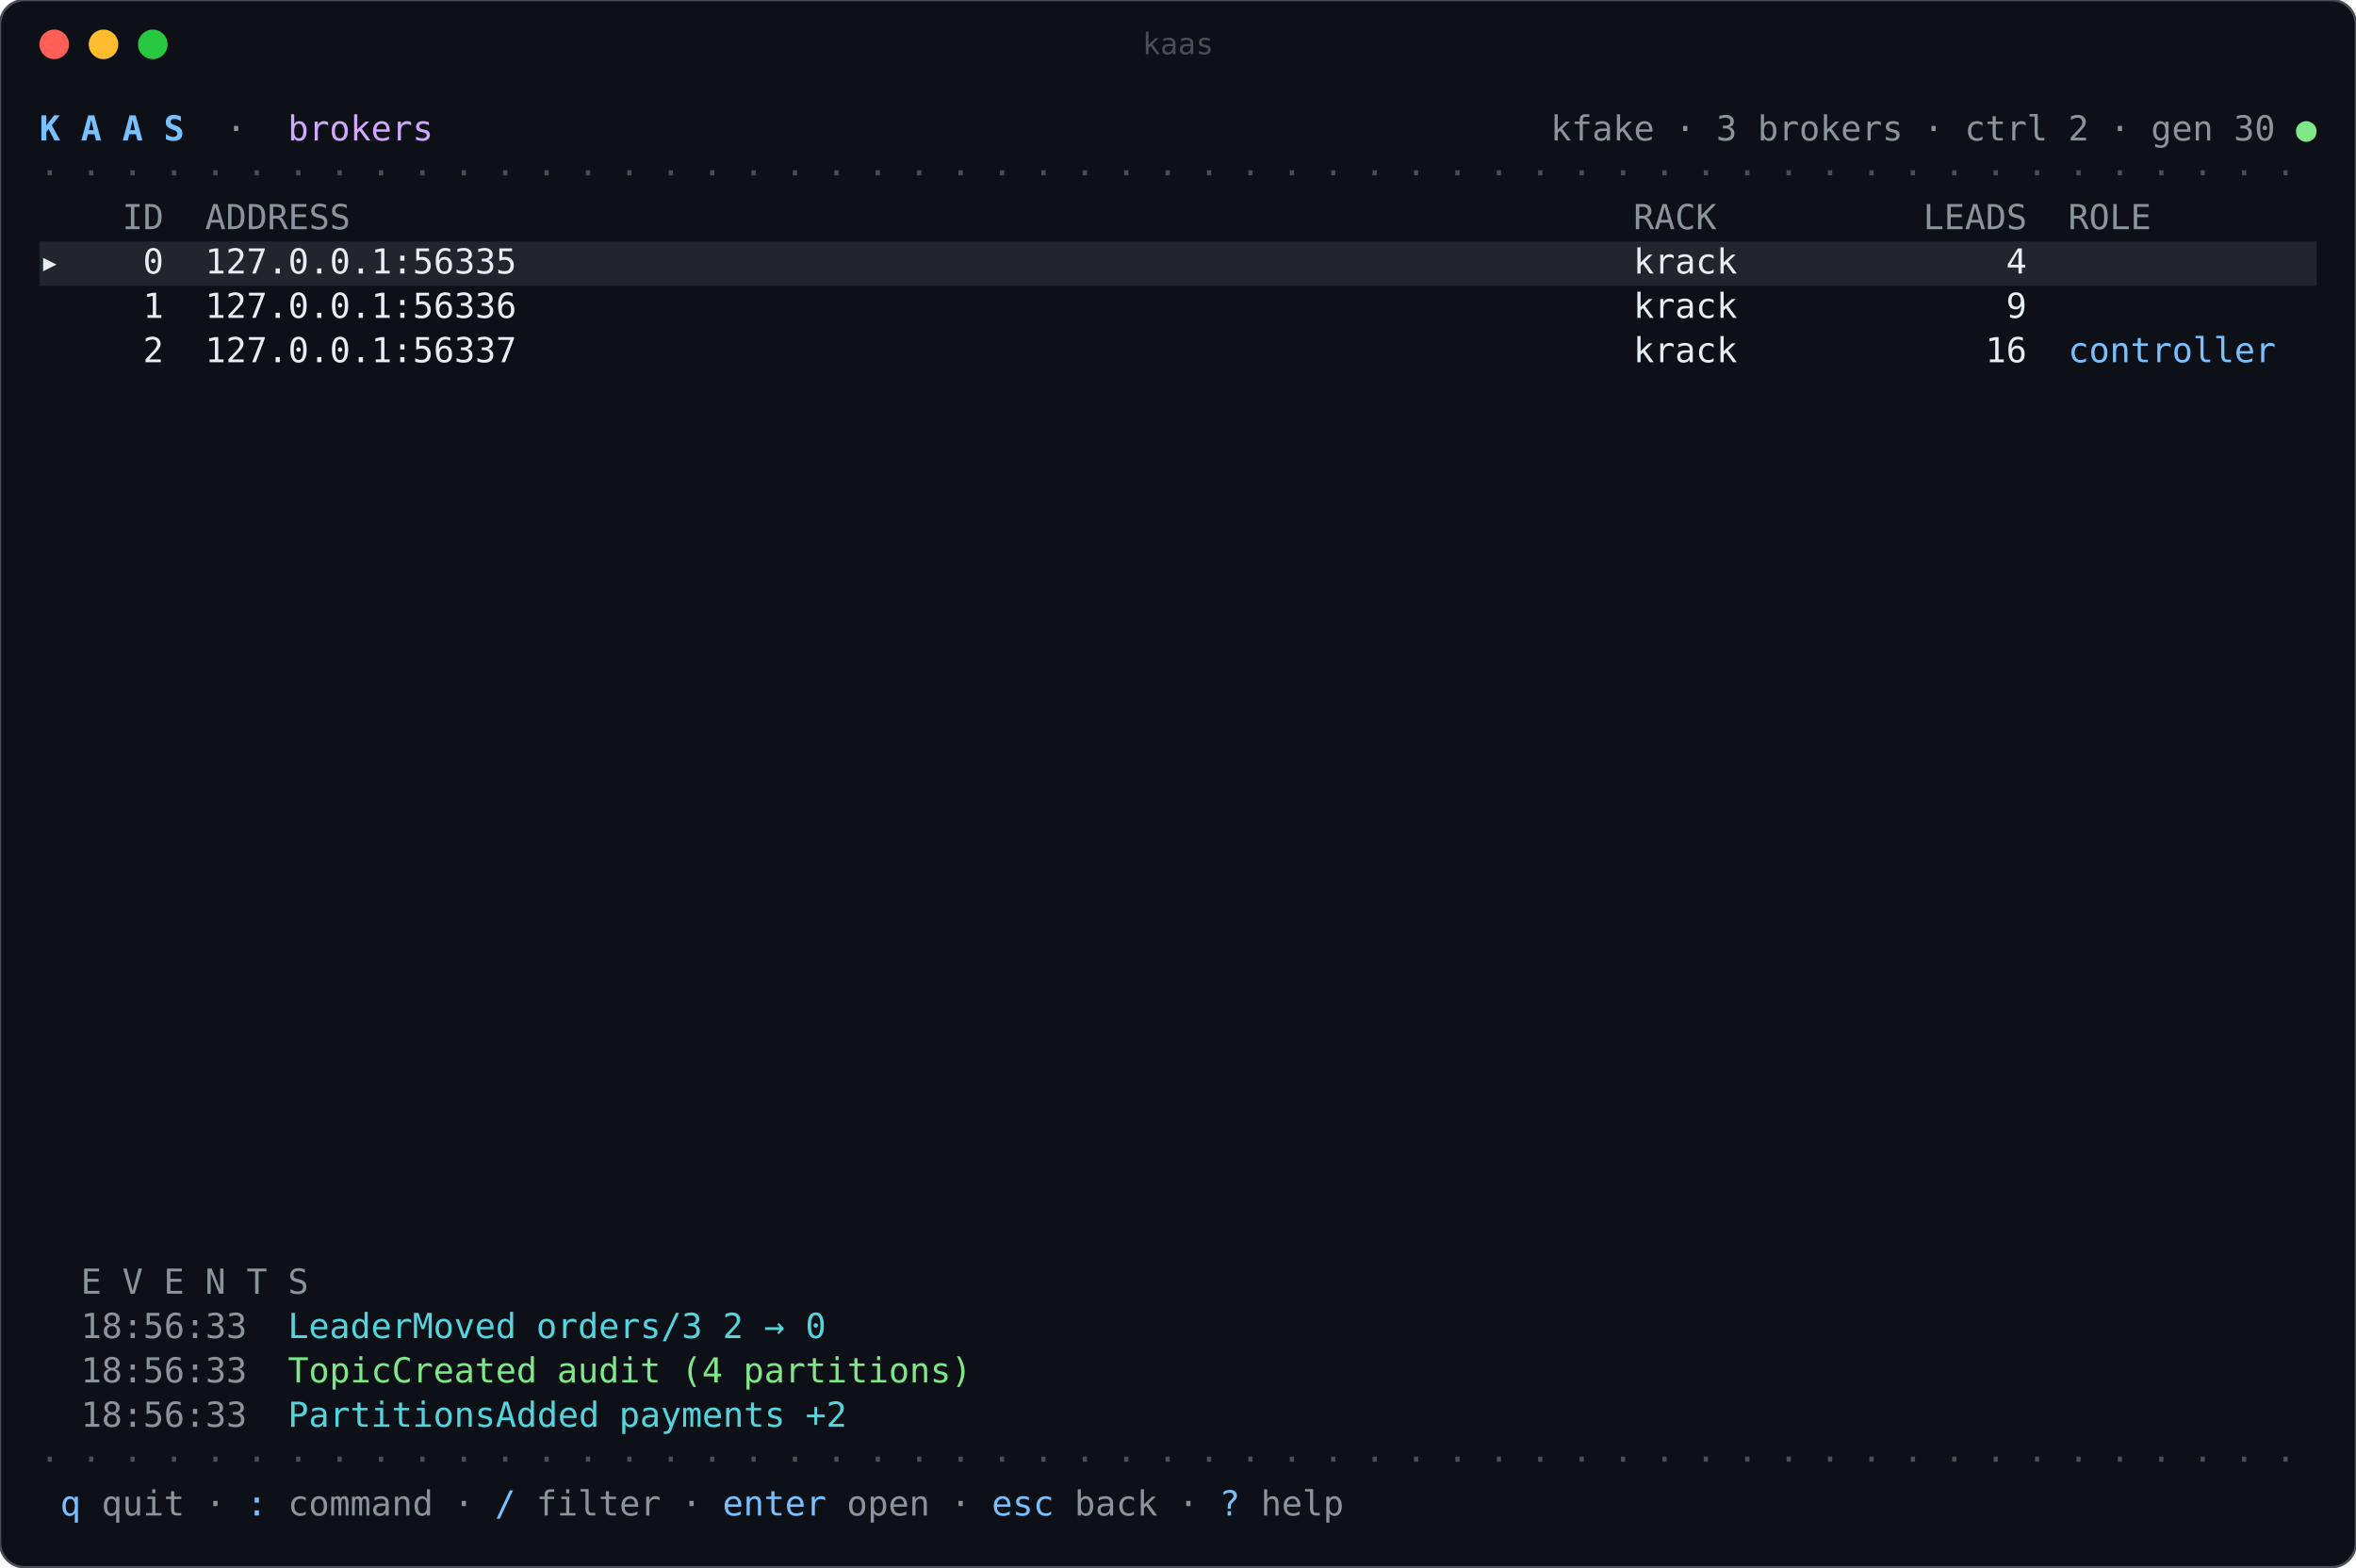
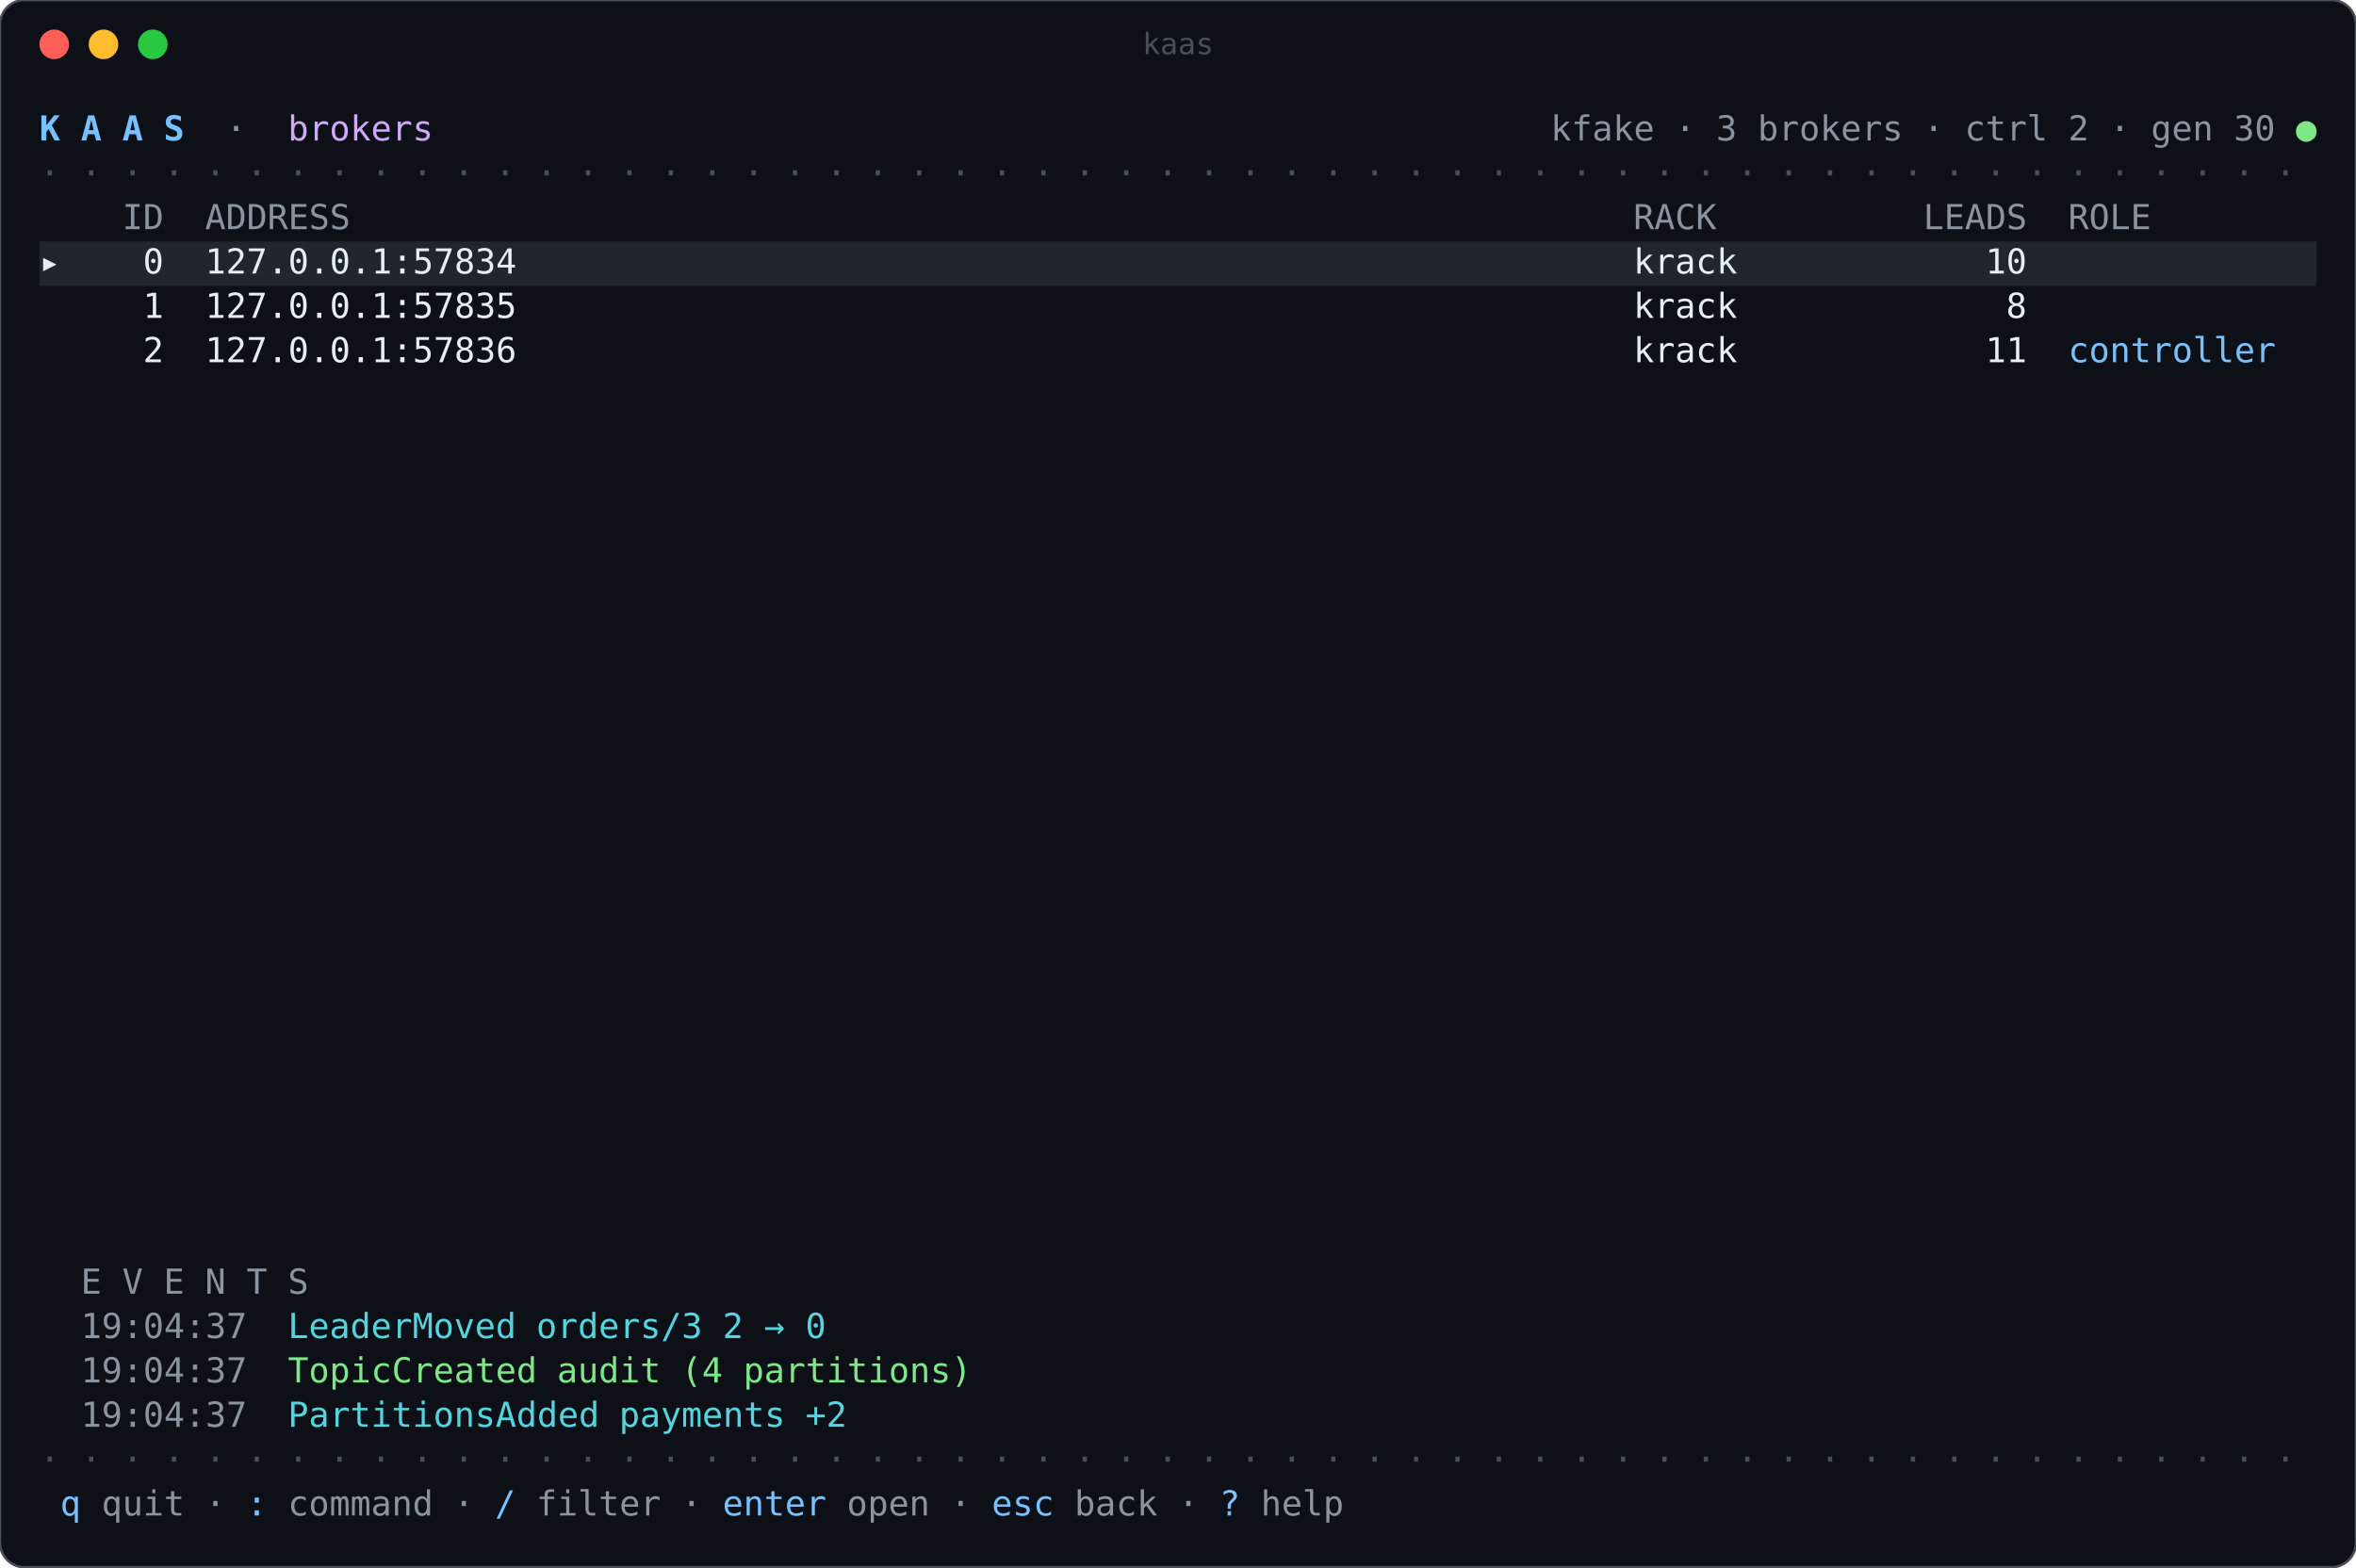
<svg xmlns="http://www.w3.org/2000/svg" width="956" height="636" viewBox="0 0 956 636" role="img" aria-label="kaas">
  <rect width="100%" height="100%" rx="10" fill="#0d1117" stroke="#484f58" />
  <circle cx="22" cy="18" r="6" fill="#ff5f57" />
  <circle cx="42" cy="18" r="6" fill="#febc2e" />
  <circle cx="62" cy="18" r="6" fill="#28c840" />
  <text x="478" y="22" fill="#484f58" font-family="ui-monospace,SFMono-Regular,Menlo,Consolas,monospace" font-size="12" text-anchor="middle">kaas</text>
  <g font-family="ui-monospace,SFMono-Regular,Menlo,Consolas,'DejaVu Sans Mono',monospace" font-size="14" xml:space="preserve">
    <text x="16.0" y="57.0" fill="#79c0ff" font-weight="bold" textLength="8.4" lengthAdjust="spacingAndGlyphs">K</text>
    <text x="32.8" y="57.0" fill="#79c0ff" font-weight="bold" textLength="8.4" lengthAdjust="spacingAndGlyphs">A</text>
    <text x="49.6" y="57.0" fill="#79c0ff" font-weight="bold" textLength="8.4" lengthAdjust="spacingAndGlyphs">A</text>
    <text x="66.4" y="57.0" fill="#79c0ff" font-weight="bold" textLength="8.4" lengthAdjust="spacingAndGlyphs">S</text>
    <text x="91.6" y="57.0" fill="#8b949e" textLength="8.4" lengthAdjust="spacingAndGlyphs">·</text>
    <text x="116.8" y="57.0" fill="#d2a8ff" textLength="58.8" lengthAdjust="spacingAndGlyphs">brokers</text>
    <text x="629.2" y="57.0" fill="#8b949e" textLength="42.0" lengthAdjust="spacingAndGlyphs">kfake</text>
    <text x="679.6" y="57.0" fill="#8b949e" textLength="8.4" lengthAdjust="spacingAndGlyphs">·</text>
    <text x="696.4" y="57.0" fill="#8b949e" textLength="8.4" lengthAdjust="spacingAndGlyphs">3</text>
    <text x="713.2" y="57.0" fill="#8b949e" textLength="58.8" lengthAdjust="spacingAndGlyphs">brokers</text>
    <text x="780.4" y="57.0" fill="#8b949e" textLength="8.4" lengthAdjust="spacingAndGlyphs">·</text>
    <text x="797.2" y="57.0" fill="#8b949e" textLength="33.6" lengthAdjust="spacingAndGlyphs">ctrl</text>
    <text x="839.2" y="57.0" fill="#8b949e" textLength="8.4" lengthAdjust="spacingAndGlyphs">2</text>
    <text x="856.0" y="57.0" fill="#8b949e" textLength="8.4" lengthAdjust="spacingAndGlyphs">·</text>
    <text x="872.8" y="57.0" fill="#8b949e" textLength="25.2" lengthAdjust="spacingAndGlyphs">gen</text>
    <text x="906.4" y="57.0" fill="#8b949e" textLength="16.8" lengthAdjust="spacingAndGlyphs">30</text>
    <text x="931.6" y="57.0" fill="#7ee787" textLength="8.4" lengthAdjust="spacingAndGlyphs">●</text>
    <text x="16.0" y="75.0" fill="#484f58" textLength="8.4" lengthAdjust="spacingAndGlyphs">·</text>
    <text x="32.8" y="75.0" fill="#484f58" textLength="8.4" lengthAdjust="spacingAndGlyphs">·</text>
    <text x="49.6" y="75.0" fill="#484f58" textLength="8.4" lengthAdjust="spacingAndGlyphs">·</text>
    <text x="66.4" y="75.0" fill="#484f58" textLength="8.4" lengthAdjust="spacingAndGlyphs">·</text>
    <text x="83.2" y="75.0" fill="#484f58" textLength="8.4" lengthAdjust="spacingAndGlyphs">·</text>
    <text x="100.0" y="75.0" fill="#484f58" textLength="8.4" lengthAdjust="spacingAndGlyphs">·</text>
    <text x="116.8" y="75.0" fill="#484f58" textLength="8.4" lengthAdjust="spacingAndGlyphs">·</text>
    <text x="133.6" y="75.0" fill="#484f58" textLength="8.4" lengthAdjust="spacingAndGlyphs">·</text>
    <text x="150.4" y="75.0" fill="#484f58" textLength="8.4" lengthAdjust="spacingAndGlyphs">·</text>
    <text x="167.2" y="75.0" fill="#484f58" textLength="8.4" lengthAdjust="spacingAndGlyphs">·</text>
    <text x="184.0" y="75.0" fill="#484f58" textLength="8.4" lengthAdjust="spacingAndGlyphs">·</text>
    <text x="200.8" y="75.0" fill="#484f58" textLength="8.4" lengthAdjust="spacingAndGlyphs">·</text>
    <text x="217.6" y="75.0" fill="#484f58" textLength="8.4" lengthAdjust="spacingAndGlyphs">·</text>
    <text x="234.4" y="75.0" fill="#484f58" textLength="8.4" lengthAdjust="spacingAndGlyphs">·</text>
    <text x="251.2" y="75.0" fill="#484f58" textLength="8.4" lengthAdjust="spacingAndGlyphs">·</text>
    <text x="268.0" y="75.0" fill="#484f58" textLength="8.4" lengthAdjust="spacingAndGlyphs">·</text>
    <text x="284.8" y="75.0" fill="#484f58" textLength="8.4" lengthAdjust="spacingAndGlyphs">·</text>
    <text x="301.6" y="75.0" fill="#484f58" textLength="8.4" lengthAdjust="spacingAndGlyphs">·</text>
    <text x="318.4" y="75.0" fill="#484f58" textLength="8.4" lengthAdjust="spacingAndGlyphs">·</text>
    <text x="335.2" y="75.0" fill="#484f58" textLength="8.4" lengthAdjust="spacingAndGlyphs">·</text>
    <text x="352.0" y="75.0" fill="#484f58" textLength="8.4" lengthAdjust="spacingAndGlyphs">·</text>
    <text x="368.8" y="75.0" fill="#484f58" textLength="8.4" lengthAdjust="spacingAndGlyphs">·</text>
    <text x="385.6" y="75.0" fill="#484f58" textLength="8.4" lengthAdjust="spacingAndGlyphs">·</text>
    <text x="402.4" y="75.0" fill="#484f58" textLength="8.4" lengthAdjust="spacingAndGlyphs">·</text>
    <text x="419.2" y="75.0" fill="#484f58" textLength="8.4" lengthAdjust="spacingAndGlyphs">·</text>
    <text x="436.0" y="75.0" fill="#484f58" textLength="8.4" lengthAdjust="spacingAndGlyphs">·</text>
    <text x="452.8" y="75.0" fill="#484f58" textLength="8.4" lengthAdjust="spacingAndGlyphs">·</text>
    <text x="469.6" y="75.0" fill="#484f58" textLength="8.4" lengthAdjust="spacingAndGlyphs">·</text>
    <text x="486.4" y="75.0" fill="#484f58" textLength="8.4" lengthAdjust="spacingAndGlyphs">·</text>
    <text x="503.2" y="75.0" fill="#484f58" textLength="8.4" lengthAdjust="spacingAndGlyphs">·</text>
    <text x="520.0" y="75.0" fill="#484f58" textLength="8.4" lengthAdjust="spacingAndGlyphs">·</text>
    <text x="536.8" y="75.0" fill="#484f58" textLength="8.4" lengthAdjust="spacingAndGlyphs">·</text>
    <text x="553.6" y="75.0" fill="#484f58" textLength="8.4" lengthAdjust="spacingAndGlyphs">·</text>
    <text x="570.4" y="75.0" fill="#484f58" textLength="8.4" lengthAdjust="spacingAndGlyphs">·</text>
    <text x="587.2" y="75.0" fill="#484f58" textLength="8.4" lengthAdjust="spacingAndGlyphs">·</text>
    <text x="604.0" y="75.0" fill="#484f58" textLength="8.4" lengthAdjust="spacingAndGlyphs">·</text>
    <text x="620.8" y="75.0" fill="#484f58" textLength="8.4" lengthAdjust="spacingAndGlyphs">·</text>
    <text x="637.6" y="75.0" fill="#484f58" textLength="8.4" lengthAdjust="spacingAndGlyphs">·</text>
    <text x="654.4" y="75.0" fill="#484f58" textLength="8.4" lengthAdjust="spacingAndGlyphs">·</text>
    <text x="671.2" y="75.0" fill="#484f58" textLength="8.4" lengthAdjust="spacingAndGlyphs">·</text>
    <text x="688.0" y="75.0" fill="#484f58" textLength="8.4" lengthAdjust="spacingAndGlyphs">·</text>
    <text x="704.8" y="75.0" fill="#484f58" textLength="8.4" lengthAdjust="spacingAndGlyphs">·</text>
    <text x="721.6" y="75.0" fill="#484f58" textLength="8.4" lengthAdjust="spacingAndGlyphs">·</text>
    <text x="738.4" y="75.0" fill="#484f58" textLength="8.4" lengthAdjust="spacingAndGlyphs">·</text>
    <text x="755.2" y="75.0" fill="#484f58" textLength="8.4" lengthAdjust="spacingAndGlyphs">·</text>
    <text x="772.0" y="75.0" fill="#484f58" textLength="8.4" lengthAdjust="spacingAndGlyphs">·</text>
    <text x="788.8" y="75.0" fill="#484f58" textLength="8.4" lengthAdjust="spacingAndGlyphs">·</text>
    <text x="805.6" y="75.0" fill="#484f58" textLength="8.4" lengthAdjust="spacingAndGlyphs">·</text>
    <text x="822.4" y="75.0" fill="#484f58" textLength="8.4" lengthAdjust="spacingAndGlyphs">·</text>
    <text x="839.2" y="75.0" fill="#484f58" textLength="8.4" lengthAdjust="spacingAndGlyphs">·</text>
    <text x="856.0" y="75.0" fill="#484f58" textLength="8.4" lengthAdjust="spacingAndGlyphs">·</text>
    <text x="872.8" y="75.0" fill="#484f58" textLength="8.4" lengthAdjust="spacingAndGlyphs">·</text>
    <text x="889.6" y="75.0" fill="#484f58" textLength="8.4" lengthAdjust="spacingAndGlyphs">·</text>
    <text x="906.4" y="75.0" fill="#484f58" textLength="8.4" lengthAdjust="spacingAndGlyphs">·</text>
    <text x="923.2" y="75.0" fill="#484f58" textLength="8.4" lengthAdjust="spacingAndGlyphs">·</text>
    <text x="49.6" y="93.0" fill="#8b949e" textLength="16.8" lengthAdjust="spacingAndGlyphs">ID</text>
    <text x="83.2" y="93.0" fill="#8b949e" textLength="58.8" lengthAdjust="spacingAndGlyphs">ADDRESS</text>
    <text x="662.8" y="93.0" fill="#8b949e" textLength="33.6" lengthAdjust="spacingAndGlyphs">RACK</text>
    <text x="780.4" y="93.0" fill="#8b949e" textLength="42.0" lengthAdjust="spacingAndGlyphs">LEADS</text>
    <text x="839.2" y="93.0" fill="#8b949e" textLength="33.6" lengthAdjust="spacingAndGlyphs">ROLE</text>
    <rect x="16.0" y="98.0" width="924.0" height="18" fill="#21262d" />
    <text x="16.0" y="111.0" fill="#e6edf3" textLength="8.4" lengthAdjust="spacingAndGlyphs">▸</text>
    <text x="58.0" y="111.0" fill="#e6edf3" textLength="8.4" lengthAdjust="spacingAndGlyphs">0</text>
-     <text x="83.2" y="111.0" fill="#e6edf3" textLength="126.0" lengthAdjust="spacingAndGlyphs">127.0.0.1:56335</text>
+     <text x="83.2" y="111.0" fill="#e6edf3" textLength="126.0" lengthAdjust="spacingAndGlyphs">127.0.0.1:57834</text>
    <text x="662.8" y="111.0" fill="#e6edf3" textLength="42.0" lengthAdjust="spacingAndGlyphs">krack</text>
-     <text x="814.0" y="111.0" fill="#e6edf3" textLength="8.4" lengthAdjust="spacingAndGlyphs">4</text>
+     <text x="805.6" y="111.0" fill="#e6edf3" textLength="16.8" lengthAdjust="spacingAndGlyphs">10</text>
    <text x="58.0" y="129.0" fill="#e6edf3" textLength="8.4" lengthAdjust="spacingAndGlyphs">1</text>
-     <text x="83.2" y="129.0" fill="#e6edf3" textLength="126.0" lengthAdjust="spacingAndGlyphs">127.0.0.1:56336</text>
+     <text x="83.2" y="129.0" fill="#e6edf3" textLength="126.0" lengthAdjust="spacingAndGlyphs">127.0.0.1:57835</text>
    <text x="662.8" y="129.0" fill="#e6edf3" textLength="42.0" lengthAdjust="spacingAndGlyphs">krack</text>
-     <text x="814.0" y="129.0" fill="#e6edf3" textLength="8.4" lengthAdjust="spacingAndGlyphs">9</text>
+     <text x="814.0" y="129.0" fill="#e6edf3" textLength="8.4" lengthAdjust="spacingAndGlyphs">8</text>
    <text x="58.0" y="147.0" fill="#e6edf3" textLength="8.4" lengthAdjust="spacingAndGlyphs">2</text>
-     <text x="83.2" y="147.0" fill="#e6edf3" textLength="126.0" lengthAdjust="spacingAndGlyphs">127.0.0.1:56337</text>
+     <text x="83.2" y="147.0" fill="#e6edf3" textLength="126.0" lengthAdjust="spacingAndGlyphs">127.0.0.1:57836</text>
    <text x="662.8" y="147.0" fill="#e6edf3" textLength="42.0" lengthAdjust="spacingAndGlyphs">krack</text>
-     <text x="805.6" y="147.0" fill="#e6edf3" textLength="16.8" lengthAdjust="spacingAndGlyphs">16</text>
+     <text x="805.6" y="147.0" fill="#e6edf3" textLength="16.8" lengthAdjust="spacingAndGlyphs">11</text>
    <text x="839.2" y="147.0" fill="#79c0ff" textLength="84.0" lengthAdjust="spacingAndGlyphs">controller</text>
    <text x="32.8" y="525.0" fill="#8b949e" textLength="8.4" lengthAdjust="spacingAndGlyphs">E</text>
    <text x="49.6" y="525.0" fill="#8b949e" textLength="8.4" lengthAdjust="spacingAndGlyphs">V</text>
    <text x="66.4" y="525.0" fill="#8b949e" textLength="8.4" lengthAdjust="spacingAndGlyphs">E</text>
    <text x="83.2" y="525.0" fill="#8b949e" textLength="8.4" lengthAdjust="spacingAndGlyphs">N</text>
    <text x="100.0" y="525.0" fill="#8b949e" textLength="8.4" lengthAdjust="spacingAndGlyphs">T</text>
    <text x="116.8" y="525.0" fill="#8b949e" textLength="8.4" lengthAdjust="spacingAndGlyphs">S</text>
-     <text x="32.8" y="543.0" fill="#8b949e" textLength="67.2" lengthAdjust="spacingAndGlyphs">18:56:33</text>
+     <text x="32.8" y="543.0" fill="#8b949e" textLength="67.2" lengthAdjust="spacingAndGlyphs">19:04:37</text>
    <text x="116.8" y="543.0" fill="#56d4dd" textLength="92.4" lengthAdjust="spacingAndGlyphs">LeaderMoved</text>
    <text x="217.6" y="543.0" fill="#56d4dd" textLength="67.2" lengthAdjust="spacingAndGlyphs">orders/3</text>
    <text x="293.2" y="543.0" fill="#56d4dd" textLength="8.4" lengthAdjust="spacingAndGlyphs">2</text>
    <text x="310.0" y="543.0" fill="#56d4dd" textLength="8.4" lengthAdjust="spacingAndGlyphs">→</text>
    <text x="326.8" y="543.0" fill="#56d4dd" textLength="8.4" lengthAdjust="spacingAndGlyphs">0</text>
-     <text x="32.8" y="561.0" fill="#8b949e" textLength="67.2" lengthAdjust="spacingAndGlyphs">18:56:33</text>
+     <text x="32.8" y="561.0" fill="#8b949e" textLength="67.2" lengthAdjust="spacingAndGlyphs">19:04:37</text>
    <text x="116.8" y="561.0" fill="#7ee787" textLength="100.8" lengthAdjust="spacingAndGlyphs">TopicCreated</text>
    <text x="226.0" y="561.0" fill="#7ee787" textLength="42.0" lengthAdjust="spacingAndGlyphs">audit</text>
    <text x="276.4" y="561.0" fill="#7ee787" textLength="16.8" lengthAdjust="spacingAndGlyphs">(4</text>
    <text x="301.6" y="561.0" fill="#7ee787" textLength="92.4" lengthAdjust="spacingAndGlyphs">partitions)</text>
-     <text x="32.8" y="579.0" fill="#8b949e" textLength="67.2" lengthAdjust="spacingAndGlyphs">18:56:33</text>
+     <text x="32.8" y="579.0" fill="#8b949e" textLength="67.2" lengthAdjust="spacingAndGlyphs">19:04:37</text>
    <text x="116.8" y="579.0" fill="#56d4dd" textLength="126.0" lengthAdjust="spacingAndGlyphs">PartitionsAdded</text>
    <text x="251.2" y="579.0" fill="#56d4dd" textLength="67.2" lengthAdjust="spacingAndGlyphs">payments</text>
    <text x="326.8" y="579.0" fill="#56d4dd" textLength="16.8" lengthAdjust="spacingAndGlyphs">+2</text>
    <text x="16.0" y="597.0" fill="#484f58" textLength="8.4" lengthAdjust="spacingAndGlyphs">·</text>
    <text x="32.8" y="597.0" fill="#484f58" textLength="8.4" lengthAdjust="spacingAndGlyphs">·</text>
    <text x="49.6" y="597.0" fill="#484f58" textLength="8.4" lengthAdjust="spacingAndGlyphs">·</text>
    <text x="66.4" y="597.0" fill="#484f58" textLength="8.4" lengthAdjust="spacingAndGlyphs">·</text>
    <text x="83.2" y="597.0" fill="#484f58" textLength="8.4" lengthAdjust="spacingAndGlyphs">·</text>
    <text x="100.0" y="597.0" fill="#484f58" textLength="8.4" lengthAdjust="spacingAndGlyphs">·</text>
    <text x="116.8" y="597.0" fill="#484f58" textLength="8.4" lengthAdjust="spacingAndGlyphs">·</text>
    <text x="133.6" y="597.0" fill="#484f58" textLength="8.4" lengthAdjust="spacingAndGlyphs">·</text>
    <text x="150.4" y="597.0" fill="#484f58" textLength="8.4" lengthAdjust="spacingAndGlyphs">·</text>
    <text x="167.2" y="597.0" fill="#484f58" textLength="8.4" lengthAdjust="spacingAndGlyphs">·</text>
    <text x="184.0" y="597.0" fill="#484f58" textLength="8.4" lengthAdjust="spacingAndGlyphs">·</text>
    <text x="200.8" y="597.0" fill="#484f58" textLength="8.4" lengthAdjust="spacingAndGlyphs">·</text>
    <text x="217.6" y="597.0" fill="#484f58" textLength="8.4" lengthAdjust="spacingAndGlyphs">·</text>
    <text x="234.4" y="597.0" fill="#484f58" textLength="8.4" lengthAdjust="spacingAndGlyphs">·</text>
    <text x="251.2" y="597.0" fill="#484f58" textLength="8.4" lengthAdjust="spacingAndGlyphs">·</text>
    <text x="268.0" y="597.0" fill="#484f58" textLength="8.4" lengthAdjust="spacingAndGlyphs">·</text>
    <text x="284.8" y="597.0" fill="#484f58" textLength="8.4" lengthAdjust="spacingAndGlyphs">·</text>
    <text x="301.6" y="597.0" fill="#484f58" textLength="8.4" lengthAdjust="spacingAndGlyphs">·</text>
    <text x="318.4" y="597.0" fill="#484f58" textLength="8.4" lengthAdjust="spacingAndGlyphs">·</text>
    <text x="335.2" y="597.0" fill="#484f58" textLength="8.4" lengthAdjust="spacingAndGlyphs">·</text>
    <text x="352.0" y="597.0" fill="#484f58" textLength="8.4" lengthAdjust="spacingAndGlyphs">·</text>
    <text x="368.8" y="597.0" fill="#484f58" textLength="8.4" lengthAdjust="spacingAndGlyphs">·</text>
    <text x="385.6" y="597.0" fill="#484f58" textLength="8.4" lengthAdjust="spacingAndGlyphs">·</text>
    <text x="402.4" y="597.0" fill="#484f58" textLength="8.4" lengthAdjust="spacingAndGlyphs">·</text>
    <text x="419.2" y="597.0" fill="#484f58" textLength="8.4" lengthAdjust="spacingAndGlyphs">·</text>
    <text x="436.0" y="597.0" fill="#484f58" textLength="8.4" lengthAdjust="spacingAndGlyphs">·</text>
    <text x="452.8" y="597.0" fill="#484f58" textLength="8.4" lengthAdjust="spacingAndGlyphs">·</text>
    <text x="469.6" y="597.0" fill="#484f58" textLength="8.4" lengthAdjust="spacingAndGlyphs">·</text>
    <text x="486.4" y="597.0" fill="#484f58" textLength="8.4" lengthAdjust="spacingAndGlyphs">·</text>
    <text x="503.2" y="597.0" fill="#484f58" textLength="8.4" lengthAdjust="spacingAndGlyphs">·</text>
    <text x="520.0" y="597.0" fill="#484f58" textLength="8.4" lengthAdjust="spacingAndGlyphs">·</text>
    <text x="536.8" y="597.0" fill="#484f58" textLength="8.4" lengthAdjust="spacingAndGlyphs">·</text>
    <text x="553.6" y="597.0" fill="#484f58" textLength="8.4" lengthAdjust="spacingAndGlyphs">·</text>
    <text x="570.4" y="597.0" fill="#484f58" textLength="8.4" lengthAdjust="spacingAndGlyphs">·</text>
    <text x="587.2" y="597.0" fill="#484f58" textLength="8.4" lengthAdjust="spacingAndGlyphs">·</text>
    <text x="604.0" y="597.0" fill="#484f58" textLength="8.4" lengthAdjust="spacingAndGlyphs">·</text>
    <text x="620.8" y="597.0" fill="#484f58" textLength="8.4" lengthAdjust="spacingAndGlyphs">·</text>
    <text x="637.6" y="597.0" fill="#484f58" textLength="8.4" lengthAdjust="spacingAndGlyphs">·</text>
    <text x="654.4" y="597.0" fill="#484f58" textLength="8.4" lengthAdjust="spacingAndGlyphs">·</text>
    <text x="671.2" y="597.0" fill="#484f58" textLength="8.4" lengthAdjust="spacingAndGlyphs">·</text>
    <text x="688.0" y="597.0" fill="#484f58" textLength="8.4" lengthAdjust="spacingAndGlyphs">·</text>
    <text x="704.8" y="597.0" fill="#484f58" textLength="8.4" lengthAdjust="spacingAndGlyphs">·</text>
    <text x="721.6" y="597.0" fill="#484f58" textLength="8.4" lengthAdjust="spacingAndGlyphs">·</text>
    <text x="738.4" y="597.0" fill="#484f58" textLength="8.4" lengthAdjust="spacingAndGlyphs">·</text>
    <text x="755.2" y="597.0" fill="#484f58" textLength="8.4" lengthAdjust="spacingAndGlyphs">·</text>
    <text x="772.0" y="597.0" fill="#484f58" textLength="8.4" lengthAdjust="spacingAndGlyphs">·</text>
    <text x="788.8" y="597.0" fill="#484f58" textLength="8.4" lengthAdjust="spacingAndGlyphs">·</text>
    <text x="805.6" y="597.0" fill="#484f58" textLength="8.4" lengthAdjust="spacingAndGlyphs">·</text>
    <text x="822.4" y="597.0" fill="#484f58" textLength="8.4" lengthAdjust="spacingAndGlyphs">·</text>
    <text x="839.2" y="597.0" fill="#484f58" textLength="8.4" lengthAdjust="spacingAndGlyphs">·</text>
    <text x="856.0" y="597.0" fill="#484f58" textLength="8.4" lengthAdjust="spacingAndGlyphs">·</text>
    <text x="872.8" y="597.0" fill="#484f58" textLength="8.4" lengthAdjust="spacingAndGlyphs">·</text>
    <text x="889.6" y="597.0" fill="#484f58" textLength="8.4" lengthAdjust="spacingAndGlyphs">·</text>
    <text x="906.4" y="597.0" fill="#484f58" textLength="8.4" lengthAdjust="spacingAndGlyphs">·</text>
    <text x="923.2" y="597.0" fill="#484f58" textLength="8.4" lengthAdjust="spacingAndGlyphs">·</text>
    <text x="24.4" y="615.0" fill="#79c0ff" textLength="8.4" lengthAdjust="spacingAndGlyphs">q</text>
    <text x="41.2" y="615.0" fill="#8b949e" textLength="33.6" lengthAdjust="spacingAndGlyphs">quit</text>
    <text x="83.2" y="615.0" fill="#8b949e" textLength="8.4" lengthAdjust="spacingAndGlyphs">·</text>
    <text x="100.0" y="615.0" fill="#79c0ff" textLength="8.4" lengthAdjust="spacingAndGlyphs">:</text>
    <text x="116.8" y="615.0" fill="#8b949e" textLength="58.8" lengthAdjust="spacingAndGlyphs">command</text>
    <text x="184.0" y="615.0" fill="#8b949e" textLength="8.4" lengthAdjust="spacingAndGlyphs">·</text>
    <text x="200.8" y="615.0" fill="#79c0ff" textLength="8.4" lengthAdjust="spacingAndGlyphs">/</text>
    <text x="217.6" y="615.0" fill="#8b949e" textLength="50.4" lengthAdjust="spacingAndGlyphs">filter</text>
    <text x="276.4" y="615.0" fill="#8b949e" textLength="8.4" lengthAdjust="spacingAndGlyphs">·</text>
    <text x="293.2" y="615.0" fill="#79c0ff" textLength="42.0" lengthAdjust="spacingAndGlyphs">enter</text>
    <text x="343.6" y="615.0" fill="#8b949e" textLength="33.6" lengthAdjust="spacingAndGlyphs">open</text>
    <text x="385.6" y="615.0" fill="#8b949e" textLength="8.4" lengthAdjust="spacingAndGlyphs">·</text>
    <text x="402.4" y="615.0" fill="#79c0ff" textLength="25.2" lengthAdjust="spacingAndGlyphs">esc</text>
    <text x="436.0" y="615.0" fill="#8b949e" textLength="33.6" lengthAdjust="spacingAndGlyphs">back</text>
    <text x="478.0" y="615.0" fill="#8b949e" textLength="8.4" lengthAdjust="spacingAndGlyphs">·</text>
    <text x="494.8" y="615.0" fill="#79c0ff" textLength="8.4" lengthAdjust="spacingAndGlyphs">?</text>
    <text x="511.6" y="615.0" fill="#8b949e" textLength="33.6" lengthAdjust="spacingAndGlyphs">help</text>
  </g>
</svg>
